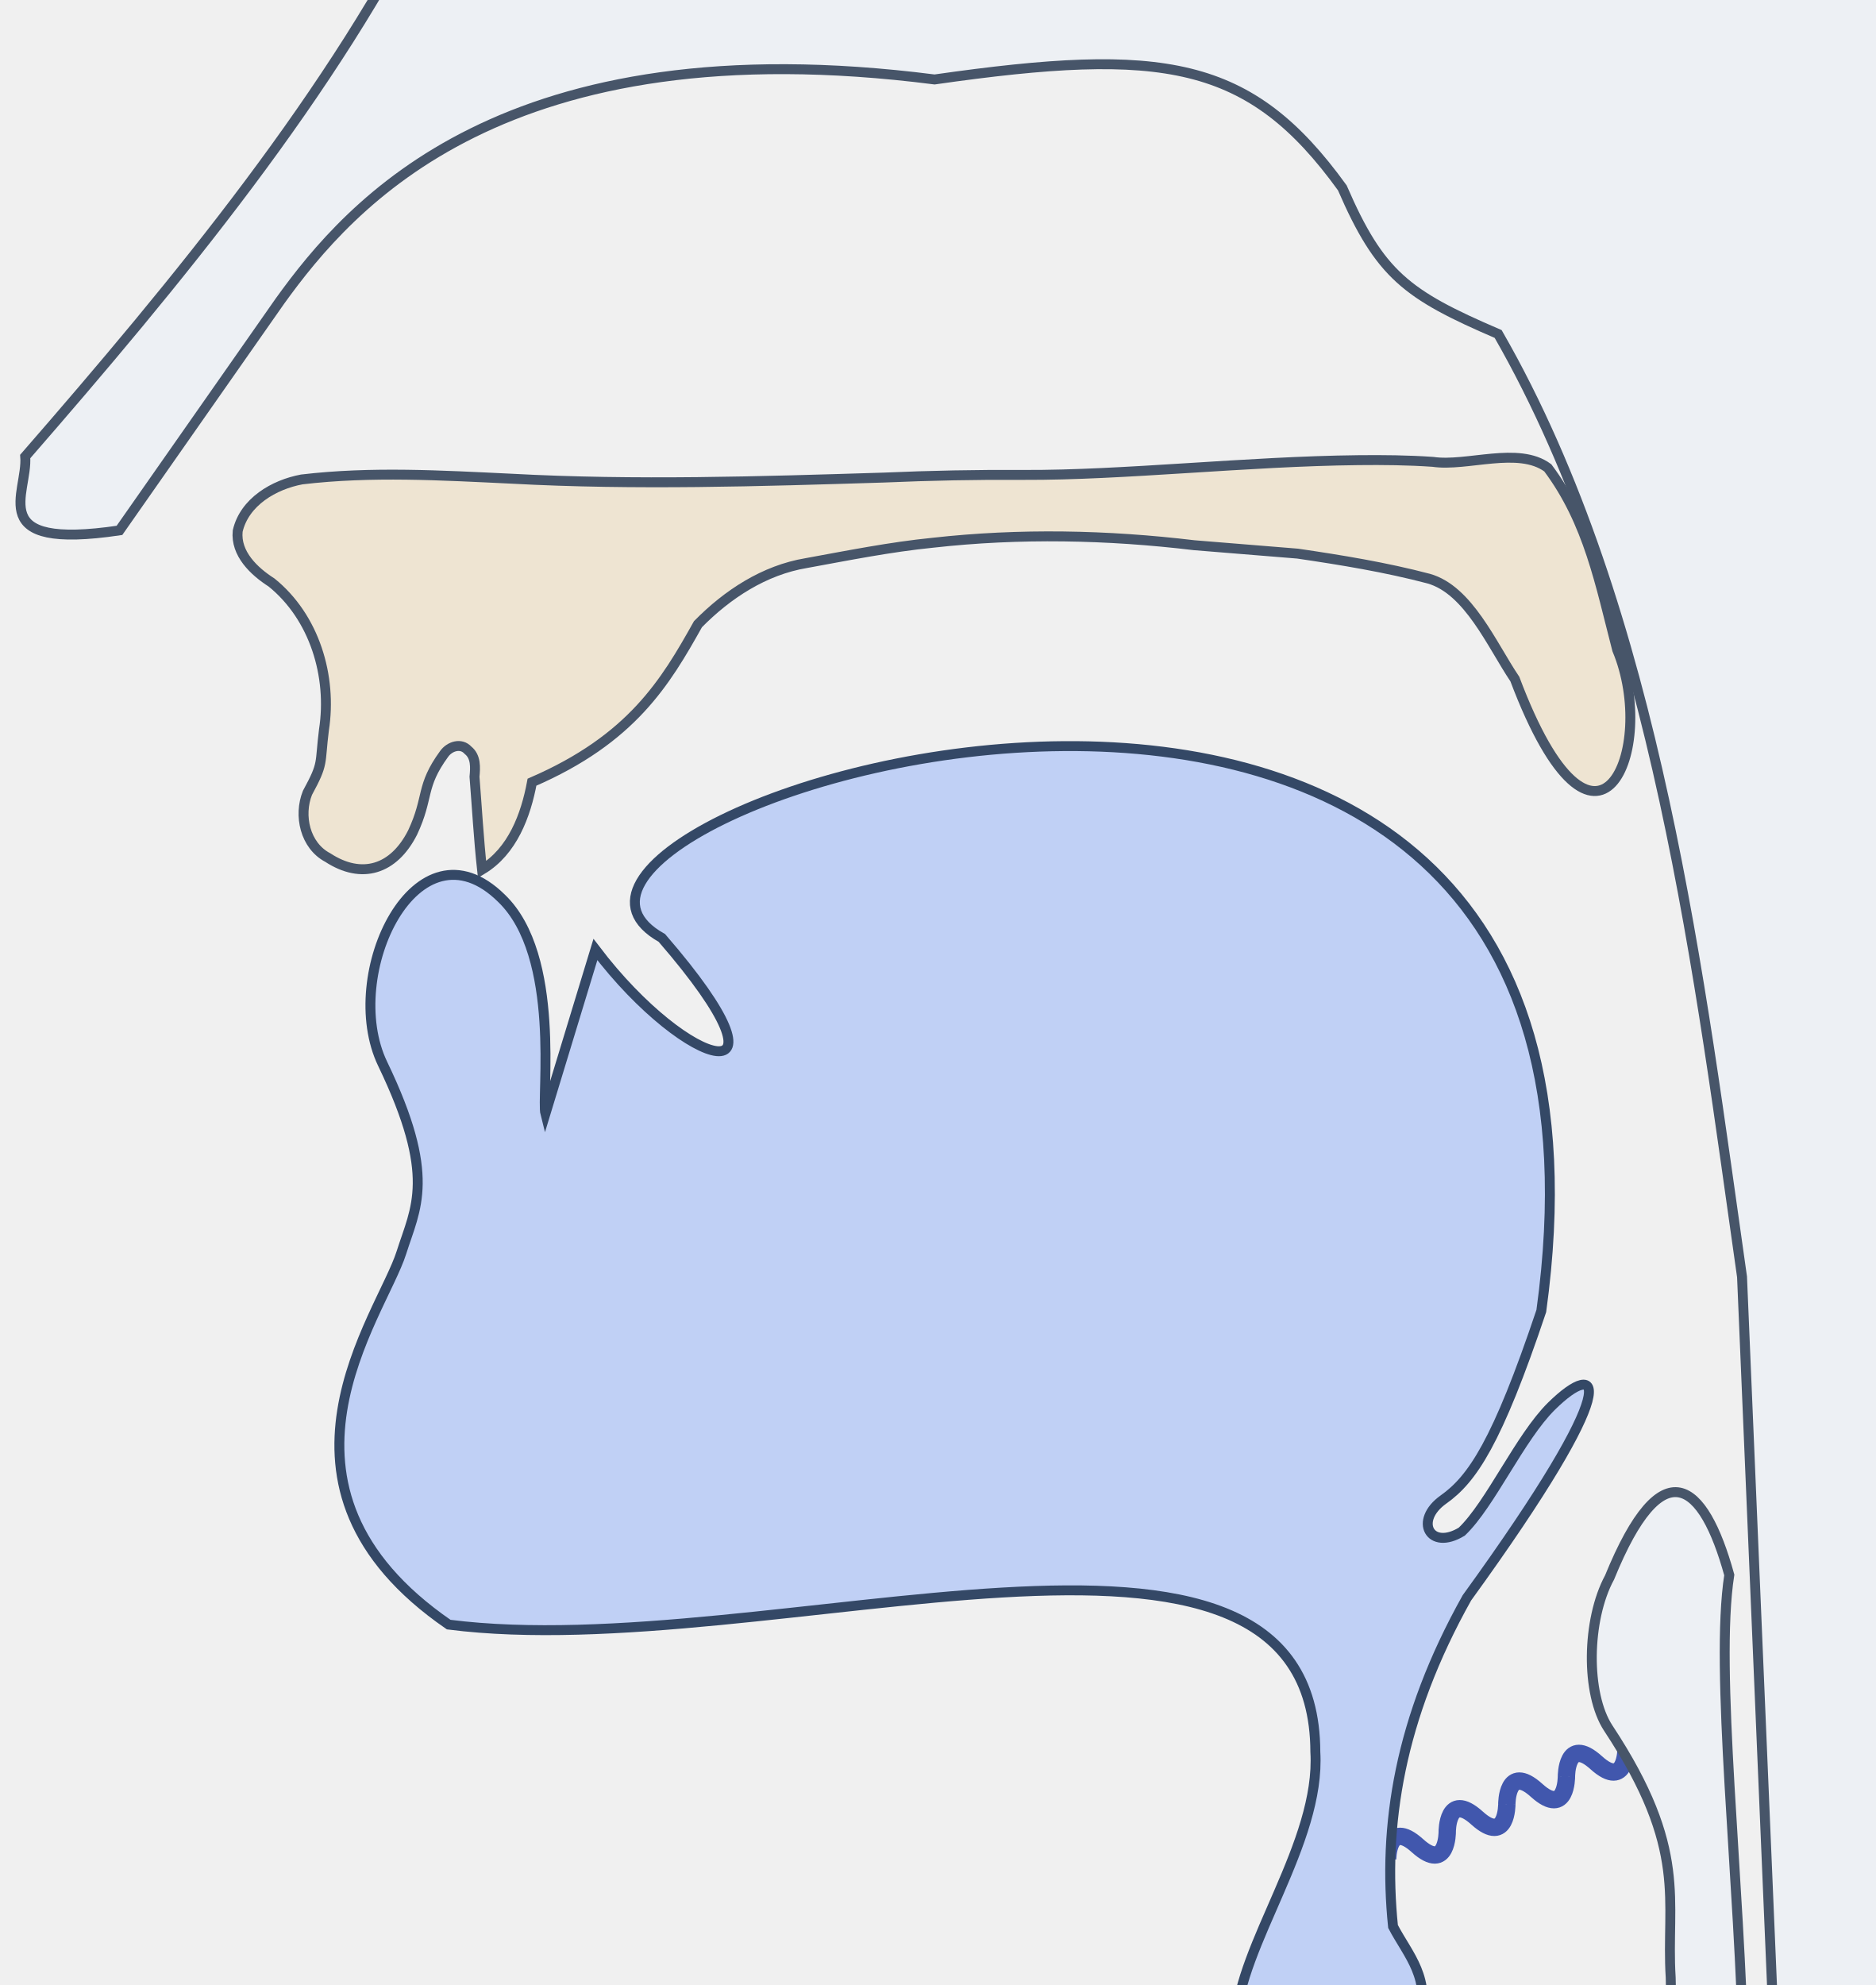
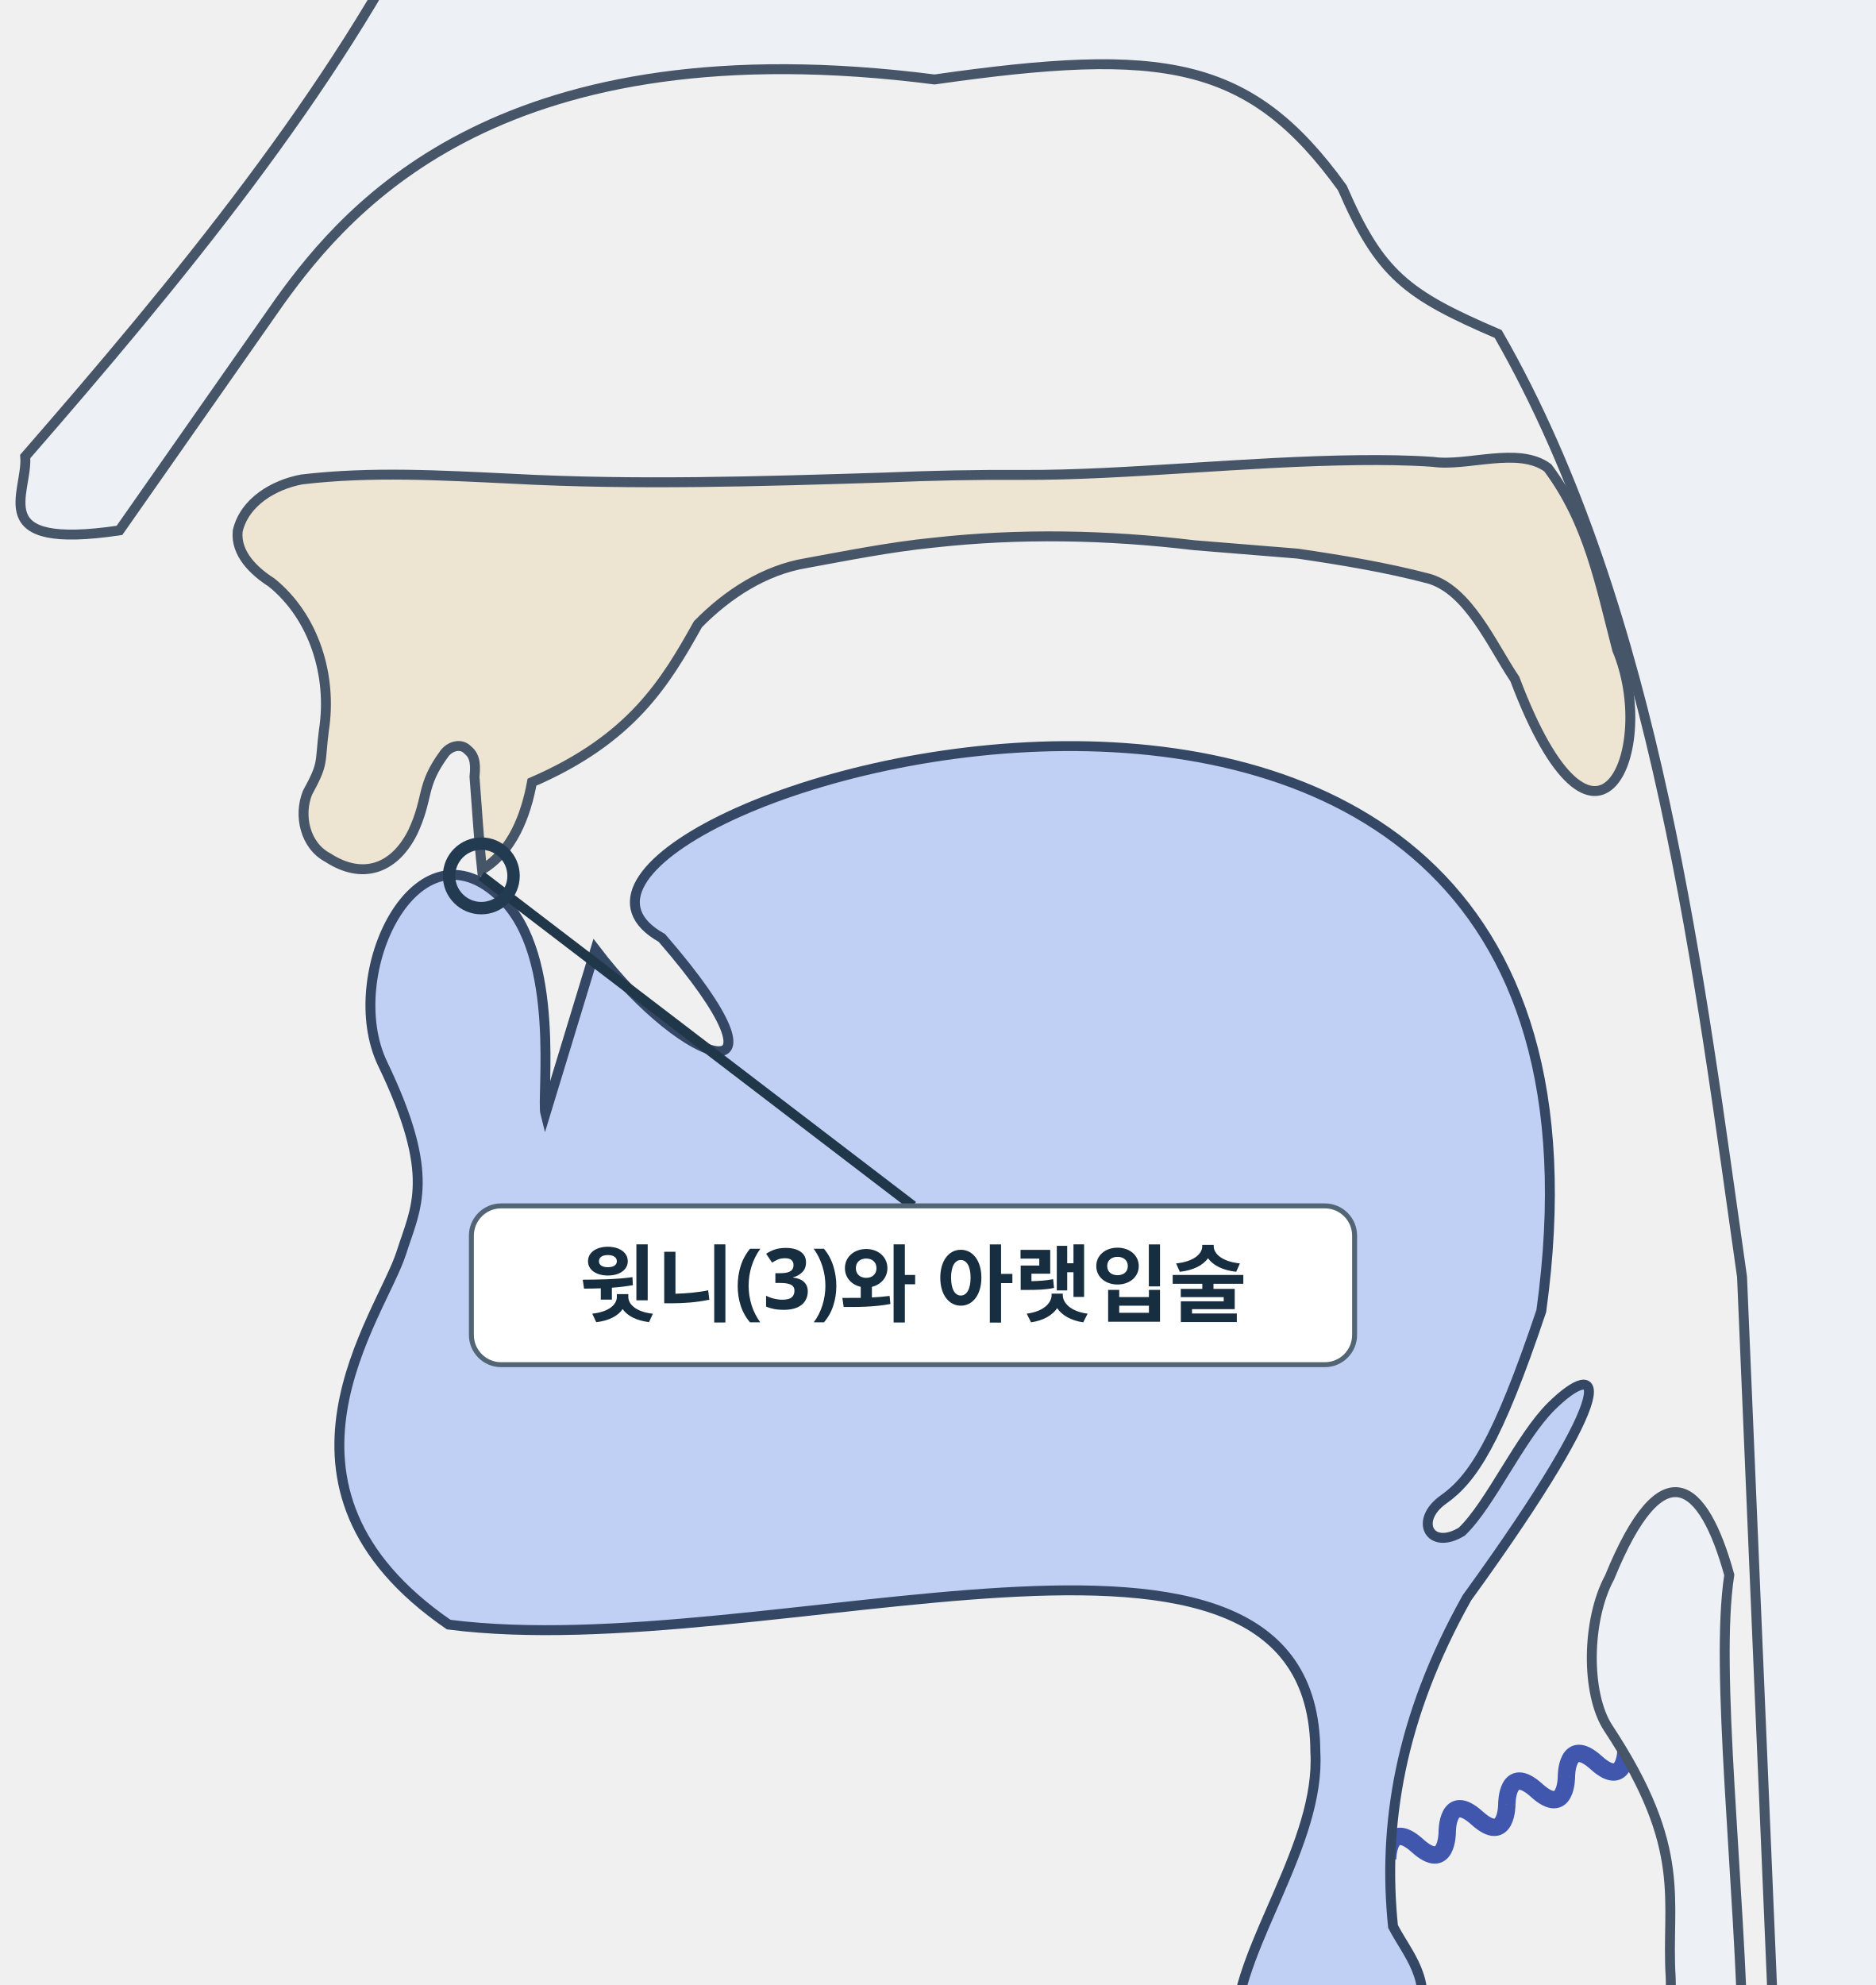
<svg xmlns="http://www.w3.org/2000/svg" width="378" height="400" version="1.1" style="fill:#edf0f4;stroke-width:2;stroke:#475569" viewBox="0 0 378 400">
  <path d="m261.51 111.56c8.868 1.303 17.746 2.757 26.417 5.04 8.034 2.264 12.706 13.309 17.368 20.238 16.459 43.63 28.952 14.046 20.624-5.909-3.436-13.212-5.734-25.642-13.98-36.649-5.92-4.392-16.27-0.193-23.17-1.212-4.998-0.347-10.013-0.394-15.021-0.341-22.484 0.241-47.333 3.062-67.391 2.973-9.422-0.061-18.84 0.129-28.252 0.537-25.001 0.771-50.04 1.577-75.036 0.225-14.065-0.666-28.234-1.513-42.255 0.151-5.59 1.04-11.564 4.522-12.914 10.416-0.45 4.56 3.304 8.094 6.823 10.349 8.661 6.988 12.235 18.902 10.565 29.688-0.888 7.026 0.016 6.571-3.325 12.701-1.83 4.575-0.483 10.627 4.084 13.035 6.84 4.466 13.299 2.487 17.108-5.039 3.373-7.197 1.522-9.213 6.36-15.849 1.095-1.529 3.385-2.287 4.805-0.731 1.634 1.304 1.482 3.505 1.308 5.337 0.498 6.239 0.842 12.492 1.52 18.715 6.129-3.696 8.816-10.898 10.067-17.614 20.142-8.713 26.893-20.128 33.45-31.839 5.928-6.026 13.361-10.903 21.817-12.311 8.476-1.546 16.941-3.244 25.525-4.103 17.49-1.956 35.182-1.593 52.643 0.497z" style="fill:#eee4d2;stroke:#475569;stroke-width:2" />
  <path d="m279.66 374.71s-0.052-8.264 6.005-2.786c6.058 5.478 6.005-2.786 6.005-2.786m24.022-11.146s-0.052-8.264 6.005-2.786c6.058 5.478 6.005-2.786 6.005-2.786m-24.022 11.146s-0.052-8.264 6.005-2.786c6.058 5.478 6.005-2.786 6.005-2.786m-24.022 11.146s-0.052-8.264 6.005-2.786c6.058 5.478 6.005-2.786 6.005-2.786" style="fill:none;stroke:#4157ad;stroke-width:3.5" />
  <path d="m256.36 487.8 24.898 0.513c-2.313-9.671-7.136-25.469-1.797-33.111 5.081-4.463 14.469-17.943 2e-5 -24.384-7.9-10.468 5.216-16.879 6.417-23.101 2.763-8.988-2.119-13.729-5.133-19.507-2.082-20.237 1.261-41.888 14.887-66.223 32.357-44.68 26.743-48.177 17.063-38.641-6.375 6.28-12.334 19.813-18.09 25.294-6.428 3.924-9.708-2.213-3.693-6.473 5.771-4.088 10.783-11.368 19.714-37.985 24.605-178.35-221.98-100.14-177.24-75.182 28.628 33.053 5.351 27.013-13.391 2.339l-10.08 33.111c-0.852-3.312 3.264-31.792-8.846-43.436-17.063-16.836-32.586 15.412-23.953 33.358 10.954 22.77 6.638 29.015 3.785 38.031-4.059 12.824-30.951 47.111 9.527 74.973 64.714 8.286 174.48-34.066 174.66 25.668 1.091 18.285-15.333 38.921-16.027 54.415-1.356 30.306 11.051 52.548 7.3 80.34z" style="fill:#c0d0f5;stroke:#344866;stroke-width:2" />
  <path d="m360.83 487.8 170.95 1.027c-6.391-59.243-13.328-118.18 2.567-178.65 6.467-12.733 15.101-30.264 23.104-37.388 12.911-11.493 25.29-25.102 32.852-45.262 19.289-44.528 28.826-117.25 27.742-188.53-0.96-63.116-10.818-134.38-54.95-198.03-36.116-51.883-129.93-106.41-283.88-86.243-175.2 52.486-194.47 120.95-200.21 138.09-3.776 36.542 13.747 56.022 8.214 85.217-19.752 40.433-51.633 78.907-82.137 113.96 0.609 7.415-8.437 18.968 18.994 14.887l32.341-46.202c14.192-19.712 45.295-55.755 131.93-44.662 46.124-6.597 63.522-3.983 82.177 21.841 7.583 17.492 12.913 21.503 31.408 29.448 32.157 55.976 40.741 131.37 49.148 189.99z" />
  <path d="m333.11 488.83 17.35 0.44c3.448 0.087 1.256-58.443 0.949-73.935-0.719-36.326-5.882-78.831-2.899-97.966-5.203-18.85-13.474-25.607-24.128 0.513-4.63 8.529-4.819 23.45-0.255 30.366 16.283 24.679 11.595 34.661 12.576 50.23 0.745 30.757 1.126 60.012-3.594 90.35z" />
+   <g id="articulation-landmark" font-family="system-ui, sans-serif" stroke="none">
+     <path d="M 184 243 L 97 176.5" fill="none" stroke="#20374a" stroke-width="2" />
+     <circle cx="97" cy="176.5" r="6.5" fill="none" stroke="#233b50" stroke-width="2.5" />
+     <rect x="95" y="243" width="178" height="32" rx="6" fill="#fff" stroke="#526575" stroke-width="1" />
+     <text x="184" y="265" text-anchor="middle" fill="#172d40" font-size="17" font-weight="600">윗니(3)와 아랫입술</text>
+   </g>
</svg>
